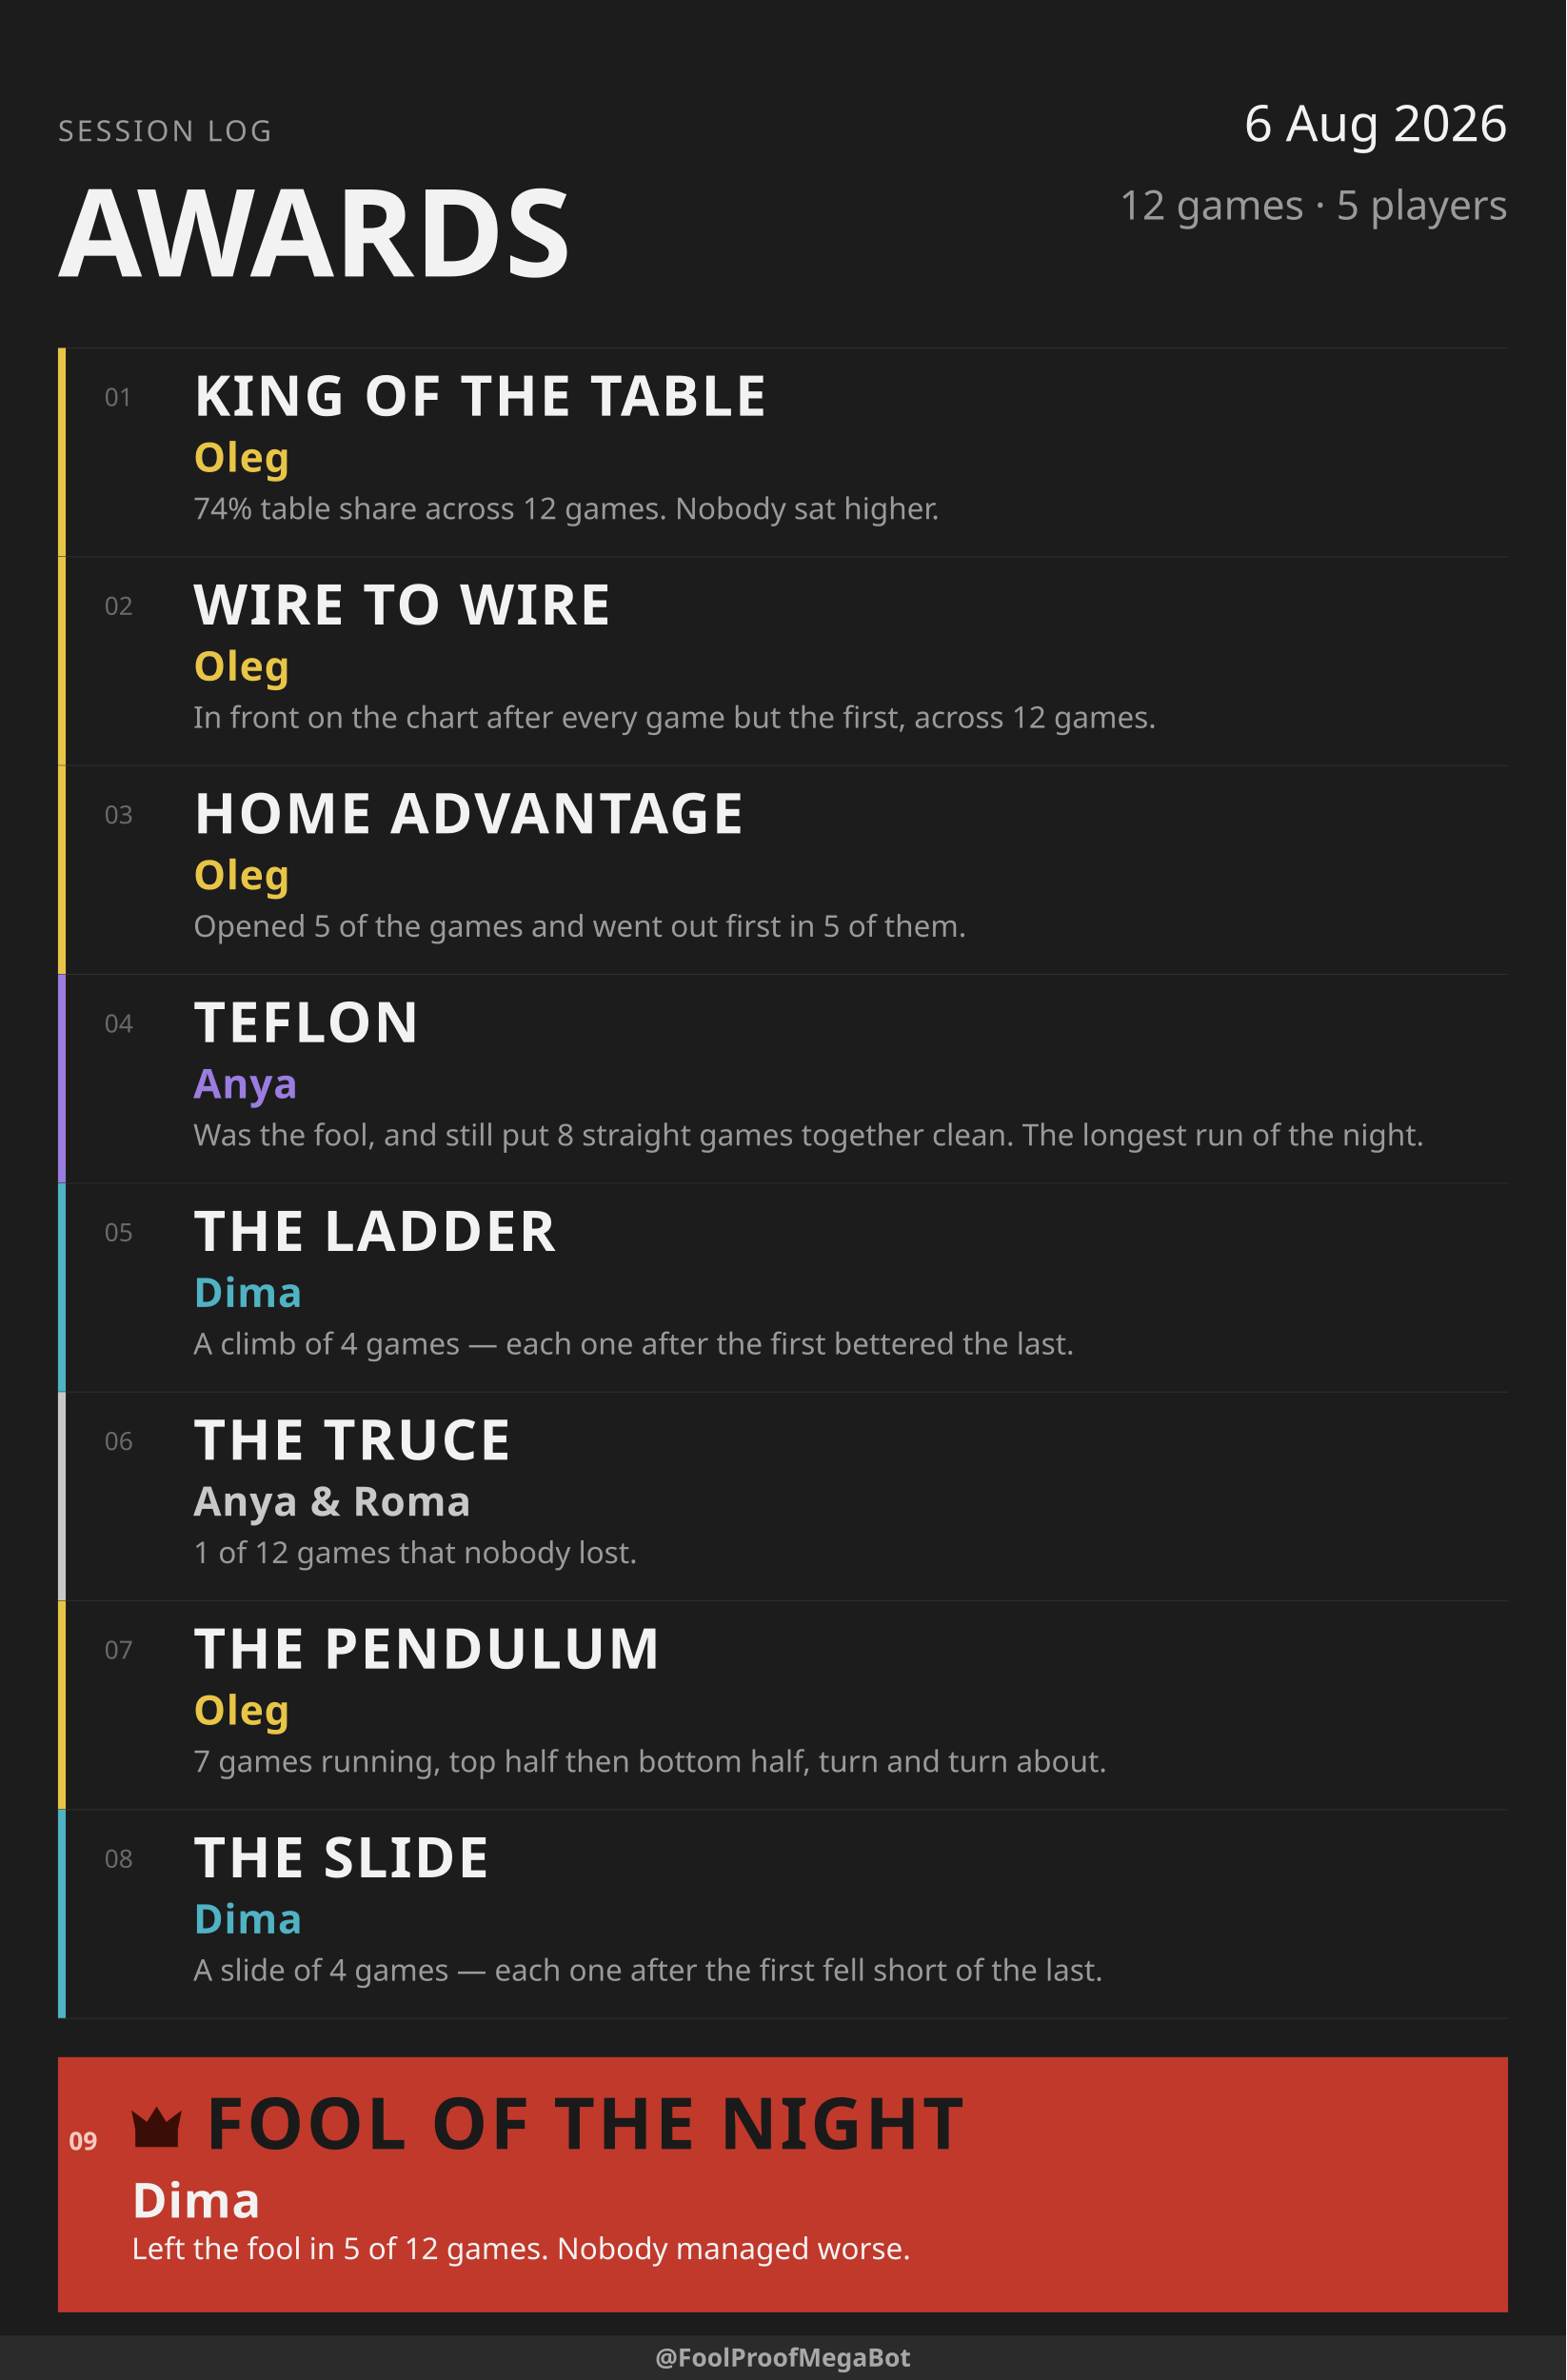
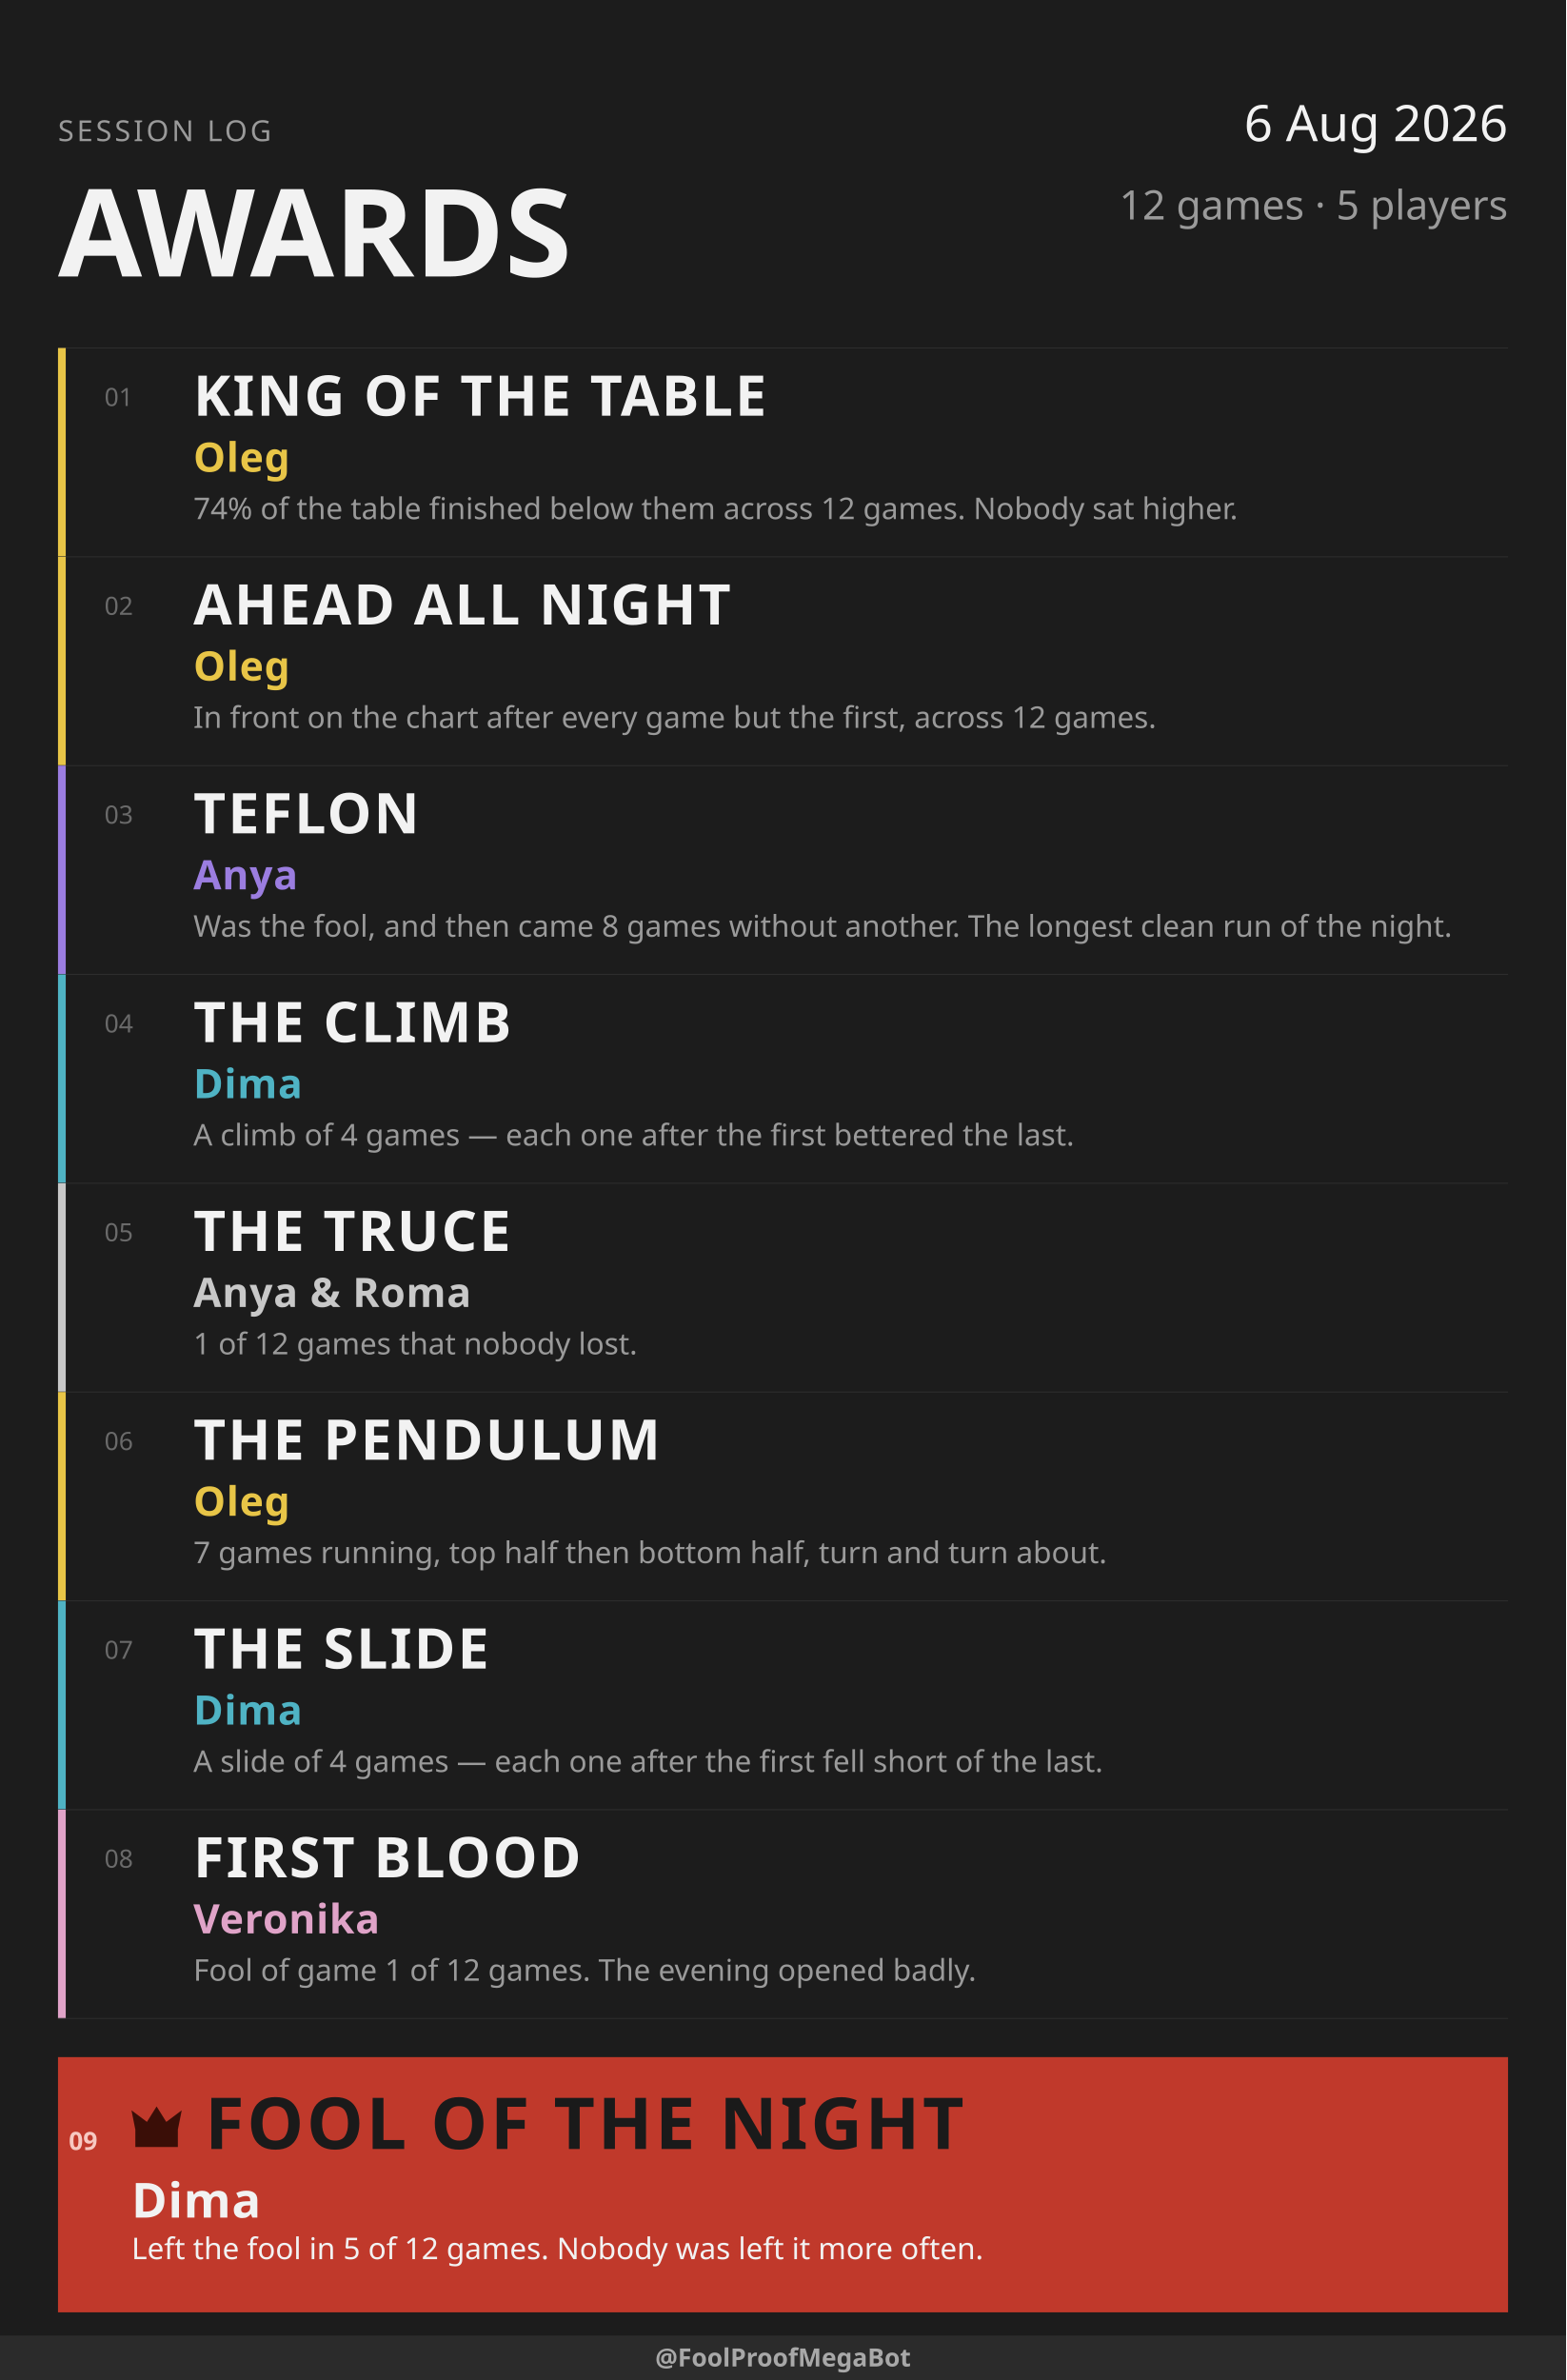
<svg xmlns="http://www.w3.org/2000/svg" width="1620" height="2462" viewBox="0 0 1620 2462">
  <rect x="0" y="0" width="1620" height="2462" fill="#1c1c1c" />
  <text x="60" y="146" fill="#9a9a9a" font-family="Noto Sans" font-size="30" letter-spacing="3">SESSION LOG</text>
  <text x="60" y="286" fill="#f2f2f2" font-family="Noto Sans" font-weight="bold" font-size="126">AWARDS</text>
  <text x="1560" y="146" fill="#f2f2f2" font-family="Noto Sans" font-size="52" text-anchor="end">6 Aug 2026</text>
  <text x="1560" y="227" fill="#9a9a9a" font-family="Noto Sans" font-size="42" text-anchor="end">12 games · 5 players</text>
  <line x1="60" y1="360" x2="1560" y2="360" stroke="#2e2e2e" stroke-width="1" />
  <rect x="60" y="360" width="8" height="216" fill="#e8c547" />
  <text x="108" y="420" fill="#6a6a6a" font-family="Noto Sans" font-size="26">01</text>
  <text x="200" y="430" fill="#f2f2f2" font-family="Noto Sans" font-weight="bold" font-size="58" letter-spacing="2.2">KING OF THE TABLE</text>
  <text x="200" y="488" fill="#e8c547" font-family="Noto Sans" font-weight="bold" font-size="42" letter-spacing="0.8">Oleg</text>
-   <text x="200" y="537" fill="#9a9a9a" font-family="Noto Sans" font-size="31">74% table share across 12 games. Nobody sat higher.</text>
+   <text x="200" y="537" fill="#9a9a9a" font-family="Noto Sans" font-size="31">74% of the table finished below them across 12 games. Nobody sat higher.</text>
  <line x1="60" y1="576" x2="1560" y2="576" stroke="#2e2e2e" stroke-width="1" />
  <rect x="60" y="576" width="8" height="216" fill="#e8c547" />
  <text x="108" y="636" fill="#6a6a6a" font-family="Noto Sans" font-size="26">02</text>
-   <text x="200" y="646" fill="#f2f2f2" font-family="Noto Sans" font-weight="bold" font-size="58" letter-spacing="2.2">WIRE TO WIRE</text>
+   <text x="200" y="646" fill="#f2f2f2" font-family="Noto Sans" font-weight="bold" font-size="58" letter-spacing="2.2">AHEAD ALL NIGHT</text>
  <text x="200" y="704" fill="#e8c547" font-family="Noto Sans" font-weight="bold" font-size="42" letter-spacing="0.8">Oleg</text>
  <text x="200" y="753" fill="#9a9a9a" font-family="Noto Sans" font-size="31">In front on the chart after every game but the first, across 12 games.</text>
  <line x1="60" y1="792" x2="1560" y2="792" stroke="#2e2e2e" stroke-width="1" />
-   <rect x="60" y="792" width="8" height="216" fill="#e8c547" />
+   <rect x="60" y="792" width="8" height="216" fill="#9b7de0" />
  <text x="108" y="852" fill="#6a6a6a" font-family="Noto Sans" font-size="26">03</text>
-   <text x="200" y="862" fill="#f2f2f2" font-family="Noto Sans" font-weight="bold" font-size="58" letter-spacing="2.2">HOME ADVANTAGE</text>
-   <text x="200" y="920" fill="#e8c547" font-family="Noto Sans" font-weight="bold" font-size="42" letter-spacing="0.8">Oleg</text>
-   <text x="200" y="969" fill="#9a9a9a" font-family="Noto Sans" font-size="31">Opened 5 of the games and went out first in 5 of them.</text>
+   <text x="200" y="862" fill="#f2f2f2" font-family="Noto Sans" font-weight="bold" font-size="58" letter-spacing="2.2">TEFLON</text>
+   <text x="200" y="920" fill="#9b7de0" font-family="Noto Sans" font-weight="bold" font-size="42" letter-spacing="0.8">Anya</text>
+   <text x="200" y="969" fill="#9a9a9a" font-family="Noto Sans" font-size="31">Was the fool, and then came 8 games without another. The longest clean run of the night.</text>
  <line x1="60" y1="1008" x2="1560" y2="1008" stroke="#2e2e2e" stroke-width="1" />
-   <rect x="60" y="1008" width="8" height="216" fill="#9b7de0" />
+   <rect x="60" y="1008" width="8" height="216" fill="#4fb3c4" />
  <text x="108" y="1068" fill="#6a6a6a" font-family="Noto Sans" font-size="26">04</text>
-   <text x="200" y="1078" fill="#f2f2f2" font-family="Noto Sans" font-weight="bold" font-size="58" letter-spacing="2.2">TEFLON</text>
-   <text x="200" y="1136" fill="#9b7de0" font-family="Noto Sans" font-weight="bold" font-size="42" letter-spacing="0.8">Anya</text>
-   <text x="200" y="1185" fill="#9a9a9a" font-family="Noto Sans" font-size="31">Was the fool, and still put 8 straight games together clean. The longest run of the night.</text>
+   <text x="200" y="1078" fill="#f2f2f2" font-family="Noto Sans" font-weight="bold" font-size="58" letter-spacing="2.2">THE CLIMB</text>
+   <text x="200" y="1136" fill="#4fb3c4" font-family="Noto Sans" font-weight="bold" font-size="42" letter-spacing="0.8">Dima</text>
+   <text x="200" y="1185" fill="#9a9a9a" font-family="Noto Sans" font-size="31">A climb of 4 games — each one after the first bettered the last.</text>
  <line x1="60" y1="1224" x2="1560" y2="1224" stroke="#2e2e2e" stroke-width="1" />
-   <rect x="60" y="1224" width="8" height="216" fill="#4fb3c4" />
+   <rect x="60" y="1224" width="8" height="216" fill="#c8c8c8" />
  <text x="108" y="1284" fill="#6a6a6a" font-family="Noto Sans" font-size="26">05</text>
-   <text x="200" y="1294" fill="#f2f2f2" font-family="Noto Sans" font-weight="bold" font-size="58" letter-spacing="2.2">THE LADDER</text>
-   <text x="200" y="1352" fill="#4fb3c4" font-family="Noto Sans" font-weight="bold" font-size="42" letter-spacing="0.8">Dima</text>
-   <text x="200" y="1401" fill="#9a9a9a" font-family="Noto Sans" font-size="31">A climb of 4 games — each one after the first bettered the last.</text>
+   <text x="200" y="1294" fill="#f2f2f2" font-family="Noto Sans" font-weight="bold" font-size="58" letter-spacing="2.2">THE TRUCE</text>
+   <text x="200" y="1352" fill="#c8c8c8" font-family="Noto Sans" font-weight="bold" font-size="42" letter-spacing="0.8">Anya &amp; Roma</text>
+   <text x="200" y="1401" fill="#9a9a9a" font-family="Noto Sans" font-size="31">1 of 12 games that nobody lost.</text>
  <line x1="60" y1="1440" x2="1560" y2="1440" stroke="#2e2e2e" stroke-width="1" />
-   <rect x="60" y="1440" width="8" height="216" fill="#c8c8c8" />
+   <rect x="60" y="1440" width="8" height="216" fill="#e8c547" />
  <text x="108" y="1500" fill="#6a6a6a" font-family="Noto Sans" font-size="26">06</text>
-   <text x="200" y="1510" fill="#f2f2f2" font-family="Noto Sans" font-weight="bold" font-size="58" letter-spacing="2.2">THE TRUCE</text>
-   <text x="200" y="1568" fill="#c8c8c8" font-family="Noto Sans" font-weight="bold" font-size="42" letter-spacing="0.8">Anya &amp; Roma</text>
-   <text x="200" y="1617" fill="#9a9a9a" font-family="Noto Sans" font-size="31">1 of 12 games that nobody lost.</text>
+   <text x="200" y="1510" fill="#f2f2f2" font-family="Noto Sans" font-weight="bold" font-size="58" letter-spacing="2.2">THE PENDULUM</text>
+   <text x="200" y="1568" fill="#e8c547" font-family="Noto Sans" font-weight="bold" font-size="42" letter-spacing="0.8">Oleg</text>
+   <text x="200" y="1617" fill="#9a9a9a" font-family="Noto Sans" font-size="31">7 games running, top half then bottom half, turn and turn about.</text>
  <line x1="60" y1="1656" x2="1560" y2="1656" stroke="#2e2e2e" stroke-width="1" />
-   <rect x="60" y="1656" width="8" height="216" fill="#e8c547" />
+   <rect x="60" y="1656" width="8" height="216" fill="#4fb3c4" />
  <text x="108" y="1716" fill="#6a6a6a" font-family="Noto Sans" font-size="26">07</text>
-   <text x="200" y="1726" fill="#f2f2f2" font-family="Noto Sans" font-weight="bold" font-size="58" letter-spacing="2.2">THE PENDULUM</text>
-   <text x="200" y="1784" fill="#e8c547" font-family="Noto Sans" font-weight="bold" font-size="42" letter-spacing="0.8">Oleg</text>
-   <text x="200" y="1833" fill="#9a9a9a" font-family="Noto Sans" font-size="31">7 games running, top half then bottom half, turn and turn about.</text>
+   <text x="200" y="1726" fill="#f2f2f2" font-family="Noto Sans" font-weight="bold" font-size="58" letter-spacing="2.2">THE SLIDE</text>
+   <text x="200" y="1784" fill="#4fb3c4" font-family="Noto Sans" font-weight="bold" font-size="42" letter-spacing="0.8">Dima</text>
+   <text x="200" y="1833" fill="#9a9a9a" font-family="Noto Sans" font-size="31">A slide of 4 games — each one after the first fell short of the last.</text>
  <line x1="60" y1="1872" x2="1560" y2="1872" stroke="#2e2e2e" stroke-width="1" />
-   <rect x="60" y="1872" width="8" height="216" fill="#4fb3c4" />
+   <rect x="60" y="1872" width="8" height="216" fill="#e0a3c8" />
  <text x="108" y="1932" fill="#6a6a6a" font-family="Noto Sans" font-size="26">08</text>
-   <text x="200" y="1942" fill="#f2f2f2" font-family="Noto Sans" font-weight="bold" font-size="58" letter-spacing="2.2">THE SLIDE</text>
-   <text x="200" y="2000" fill="#4fb3c4" font-family="Noto Sans" font-weight="bold" font-size="42" letter-spacing="0.8">Dima</text>
-   <text x="200" y="2049" fill="#9a9a9a" font-family="Noto Sans" font-size="31">A slide of 4 games — each one after the first fell short of the last.</text>
+   <text x="200" y="1942" fill="#f2f2f2" font-family="Noto Sans" font-weight="bold" font-size="58" letter-spacing="2.2">FIRST BLOOD</text>
+   <text x="200" y="2000" fill="#e0a3c8" font-family="Noto Sans" font-weight="bold" font-size="42" letter-spacing="0.8">Veronika</text>
+   <text x="200" y="2049" fill="#9a9a9a" font-family="Noto Sans" font-size="31">Fool of game 1 of 12 games. The evening opened badly.</text>
  <line x1="60" y1="2088" x2="1560" y2="2088" stroke="#2e2e2e" stroke-width="1" />
  <rect x="60" y="2128" width="1500" height="264" fill="#c0392b" />
  <text x="86" y="2224" fill="#f7c9c2" font-family="Noto Sans" font-weight="bold" font-size="26" text-anchor="middle">09</text>
  <path d="M2 21 L2 12 L0 2 L8 8 L13 0 L18 8 L26 2 L24 12 L24 21 Z" fill="#3a0e07" transform="translate(136 2179) scale(2)" />
  <text x="212" y="2223" fill="#1a1a1a" font-family="Noto Sans" font-weight="bold" font-size="74" letter-spacing="2.8">FOOL OF THE NIGHT</text>
  <text x="136" y="2294" fill="#f2f2f2" font-family="Noto Sans" font-weight="bold" font-size="50" letter-spacing="0.8">Dima</text>
-   <text x="136" y="2337" fill="#f2f2f2" font-family="Noto Sans" font-size="31">Left the fool in 5 of 12 games. Nobody managed worse.</text>
+   <text x="136" y="2337" fill="#f2f2f2" font-family="Noto Sans" font-size="31">Left the fool in 5 of 12 games. Nobody was left it more often.</text>
  <rect x="0" y="2416" width="1620" height="46" fill="#2b2b2b" />
  <text x="810" y="2448" fill="#a8a8a8" font-family="Noto Sans" font-weight="bold" font-size="26" text-anchor="middle">@FoolProofMegaBot</text>
</svg>
